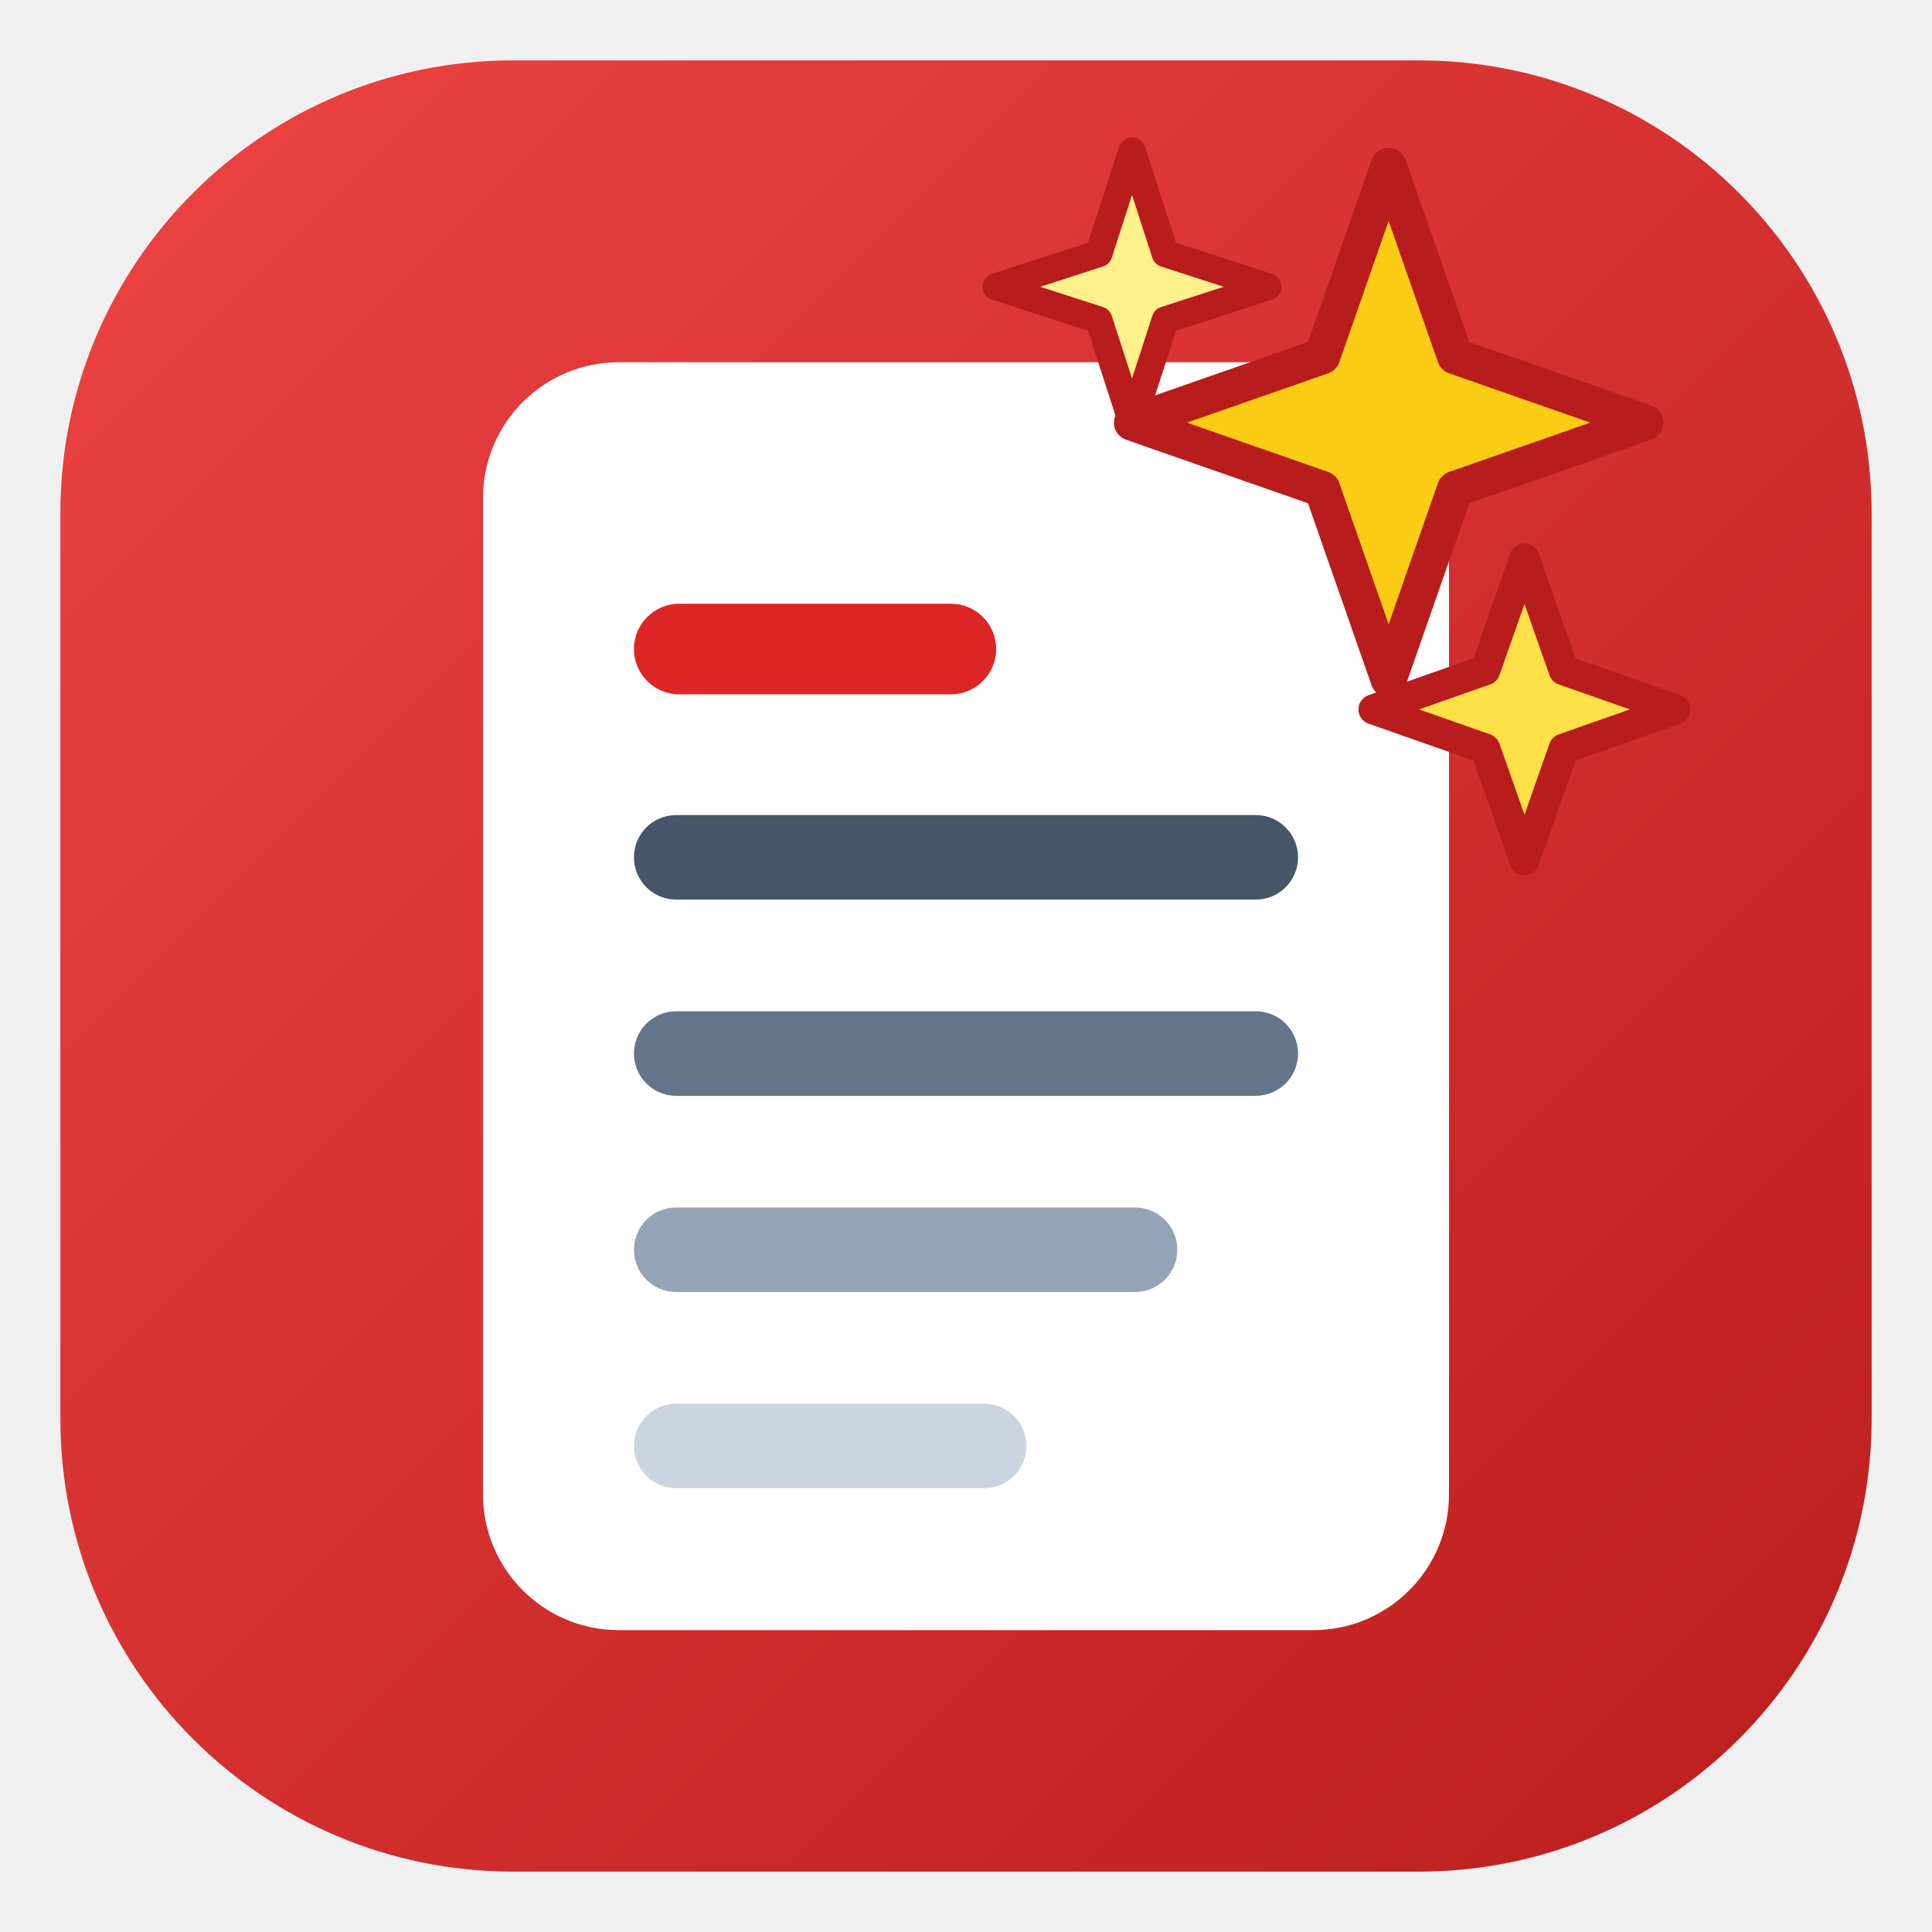
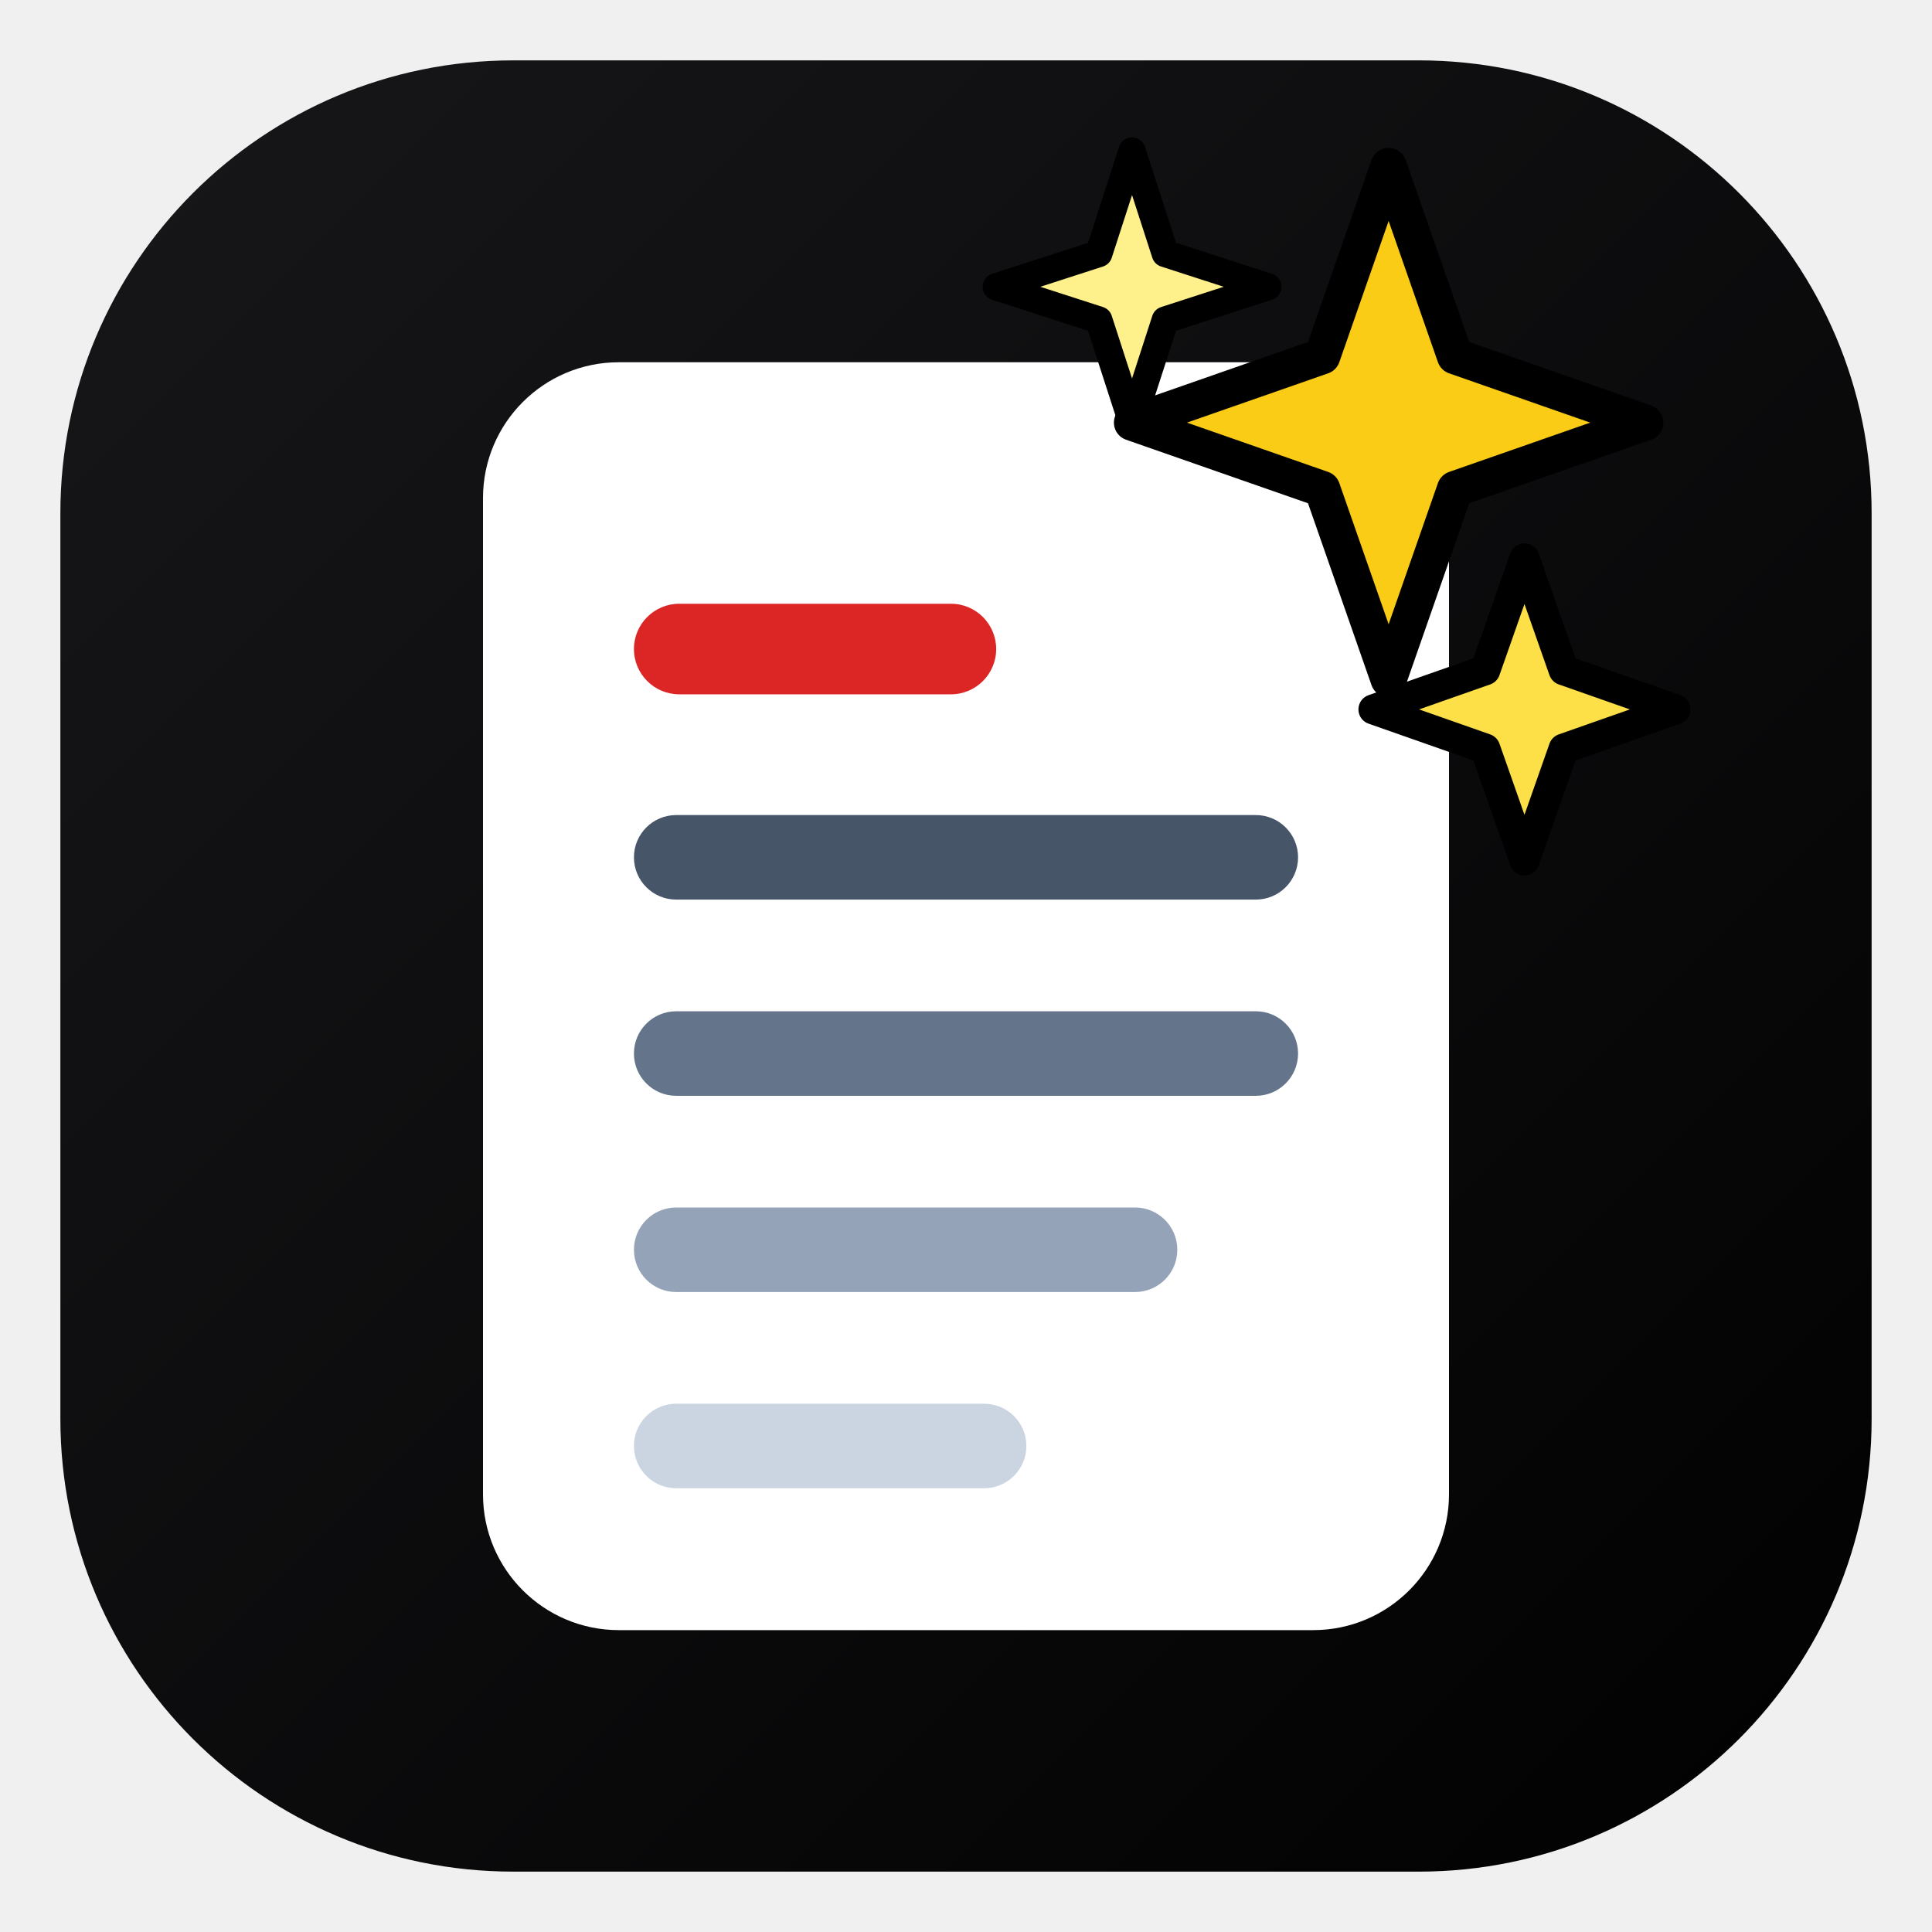
<svg xmlns="http://www.w3.org/2000/svg" viewBox="0 0 64 64" width="64" height="64" fill="none">
  <defs>
-     <linearGradient id="redBgGrad" x1="0" y1="0" x2="64" y2="64" gradientUnits="userSpaceOnUse">
-       <stop offset="0%" stop-color="#ef4444" />
-       <stop offset="100%" stop-color="#b91c1c" />
+     <linearGradient id="blackBgGrad" x1="0" y1="0" x2="64" y2="64" gradientUnits="userSpaceOnUse">
+       <stop offset="0%" stop-color="#18181b" />
+       <stop offset="100%" stop-color="#000000" />
    </linearGradient>
  </defs>
-   <rect x="2" y="2" width="60" height="60" rx="15" fill="url(#redBgGrad)" />
+   <rect x="2" y="2" width="60" height="60" rx="15" fill="url(#blackBgGrad)" />
  <rect x="16" y="12" width="32" height="42" rx="4.5" fill="#ffffff" />
  <rect x="21" y="20" width="12" height="3" rx="1.5" fill="#dc2626" />
  <rect x="21" y="27" width="22" height="2.8" rx="1.4" fill="#475569" />
  <rect x="21" y="33.5" width="22" height="2.8" rx="1.4" fill="#64748b" />
  <rect x="21" y="40" width="18" height="2.8" rx="1.4" fill="#94a3b8" />
  <rect x="21" y="46.5" width="13" height="2.8" rx="1.4" fill="#cbd5e1" />
-   <path d="M46 5.5L48.2 11.8L54.5 14L48.2 16.2L46 22.5L43.8 16.2L37.5 14L43.8 11.8L46 5.5Z" fill="#facc15" stroke="#b91c1c" stroke-width="1.2" stroke-linejoin="round" />
-   <path d="M37.5 5L38.6 8.4L42 9.5L38.6 10.6L37.5 14L36.4 10.6L33 9.5L36.4 8.4L37.5 5Z" fill="#fef08a" stroke="#b91c1c" stroke-width="0.9" stroke-linejoin="round" />
-   <path d="M50.5 18.5L51.8 22.2L55.5 23.5L51.8 24.8L50.5 28.5L49.2 24.8L45.5 23.5L49.2 22.2L50.5 18.5Z" fill="#fde047" stroke="#b91c1c" stroke-width="1" stroke-linejoin="round" />
+   <path d="M46 5.5L48.2 11.8L54.5 14L48.2 16.2L46 22.5L43.8 16.2L37.5 14L43.8 11.8L46 5.5Z" fill="#facc15" stroke="#000000" stroke-width="1.2" stroke-linejoin="round" />
+   <path d="M37.5 5L38.6 8.4L42 9.5L38.6 10.6L37.5 14L36.4 10.6L33 9.5L36.4 8.4L37.5 5Z" fill="#fef08a" stroke="#000000" stroke-width="0.9" stroke-linejoin="round" />
+   <path d="M50.5 18.5L51.8 22.2L55.5 23.5L51.8 24.8L50.5 28.5L49.2 24.8L45.5 23.5L49.2 22.2L50.5 18.5Z" fill="#fde047" stroke="#000000" stroke-width="1" stroke-linejoin="round" />
</svg>
